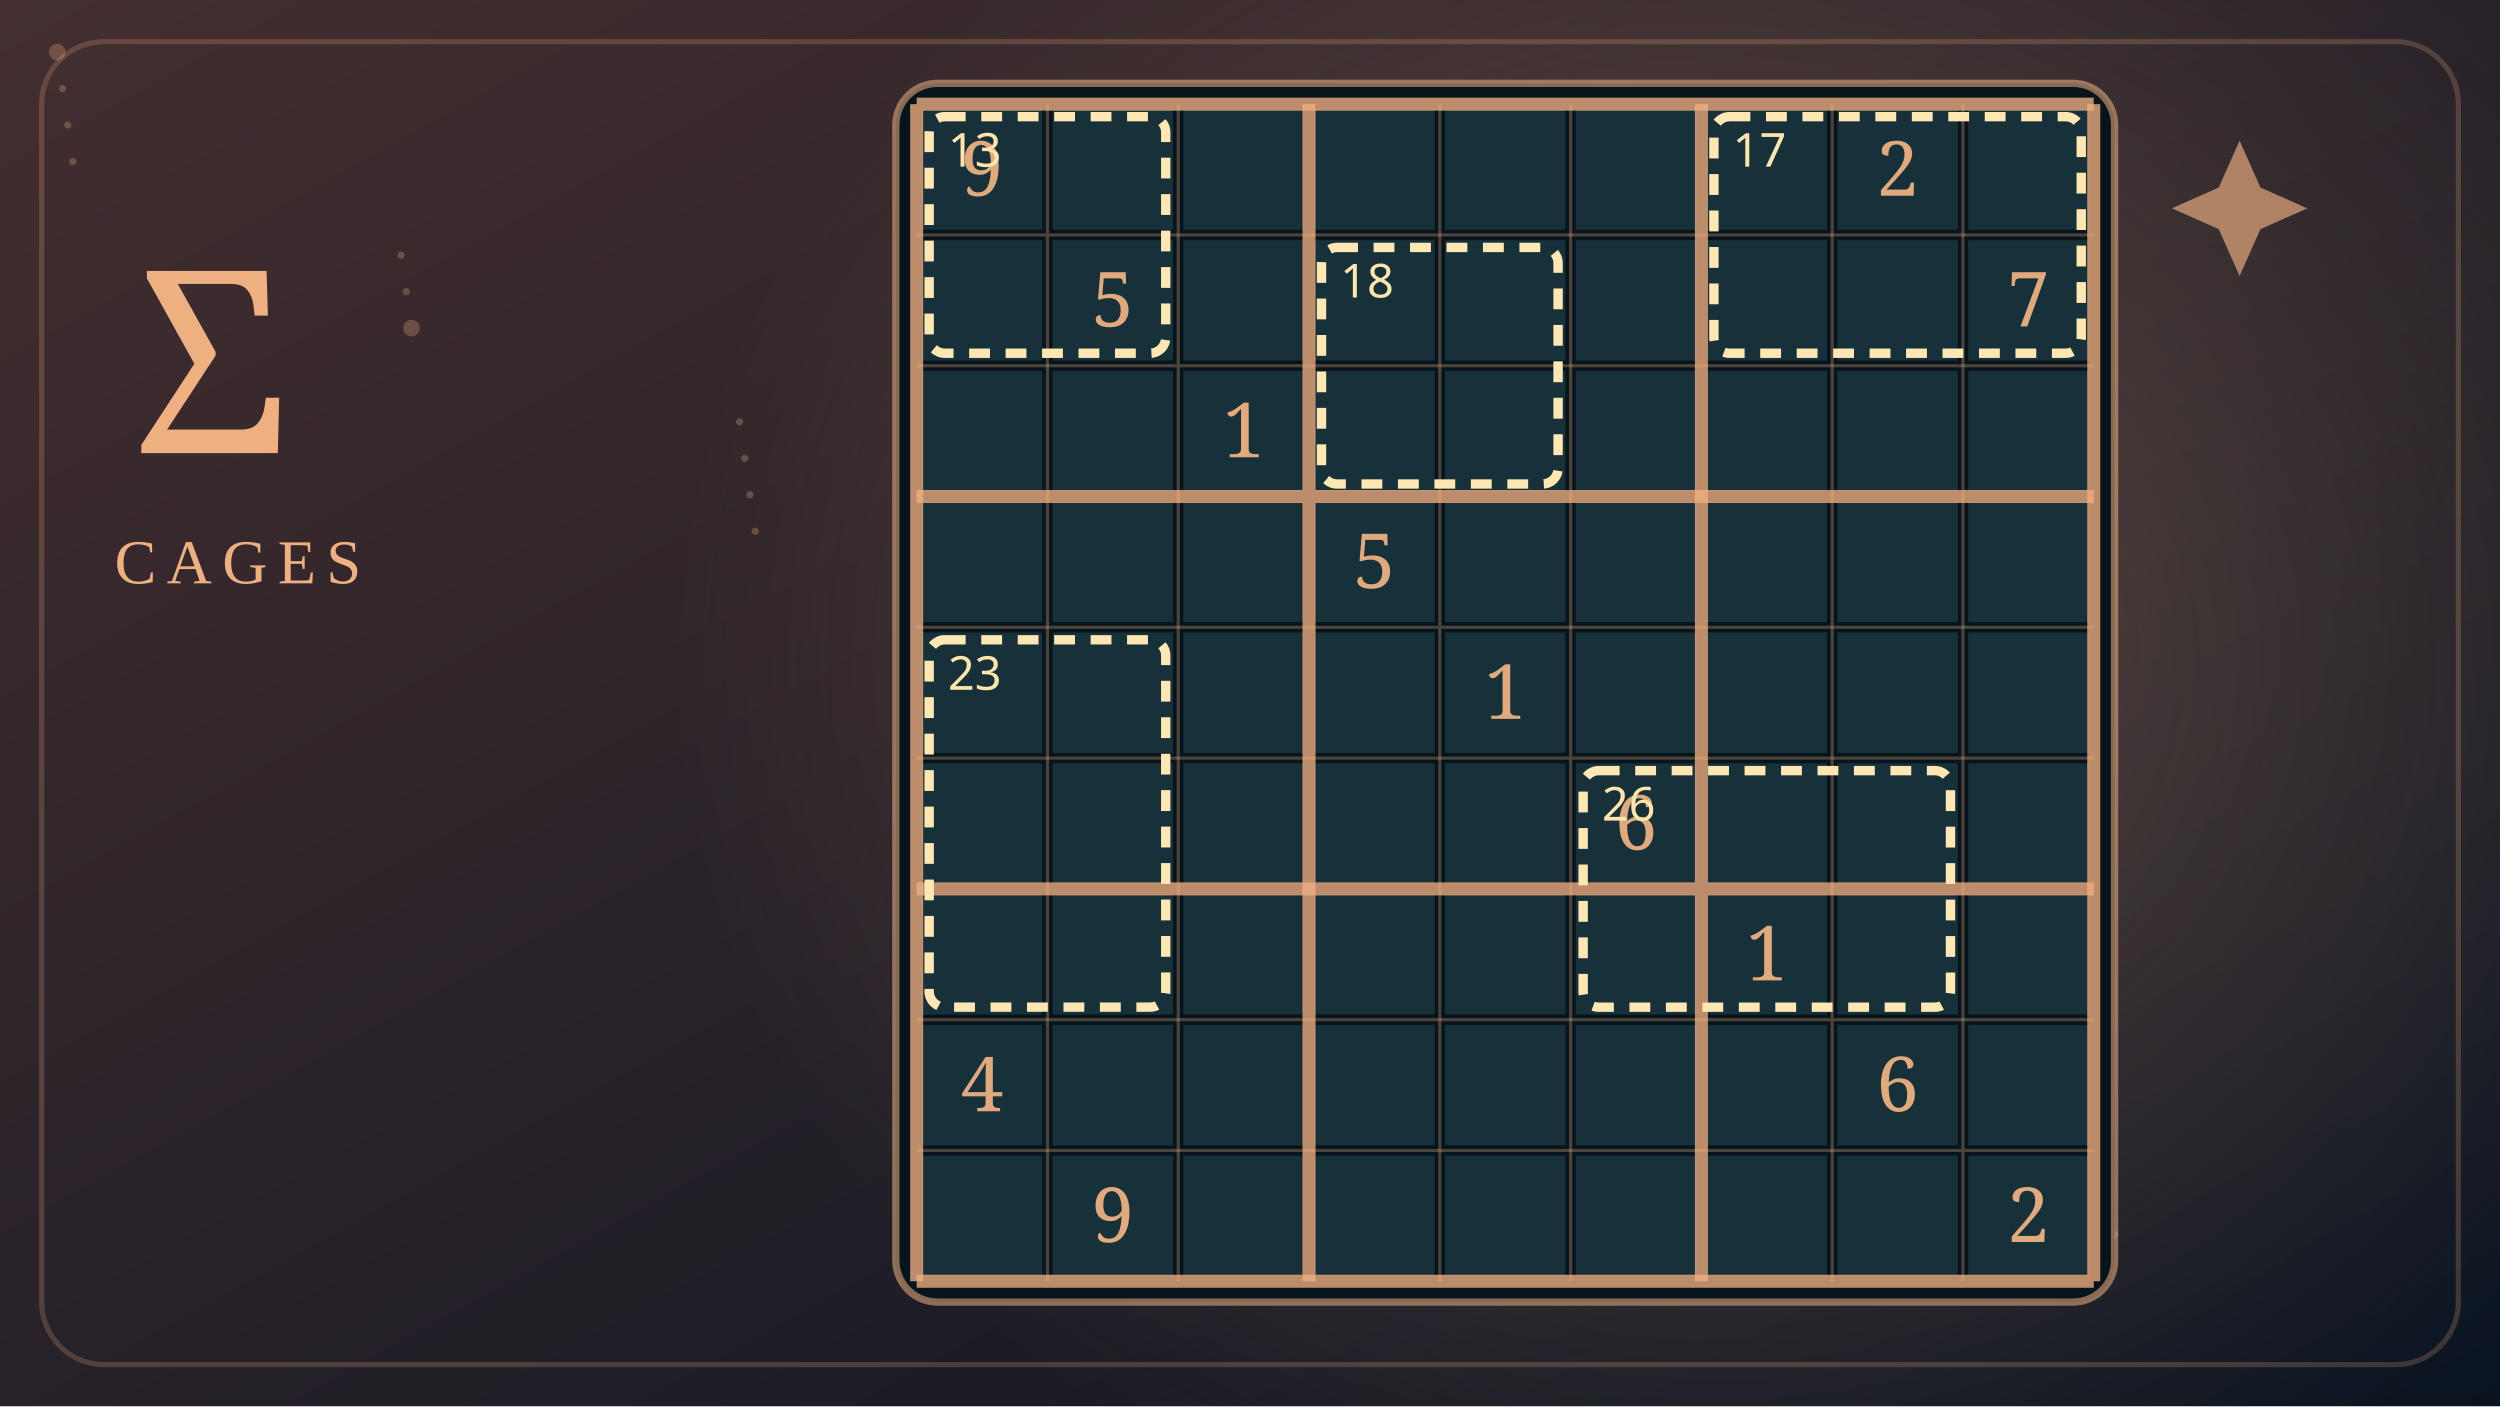
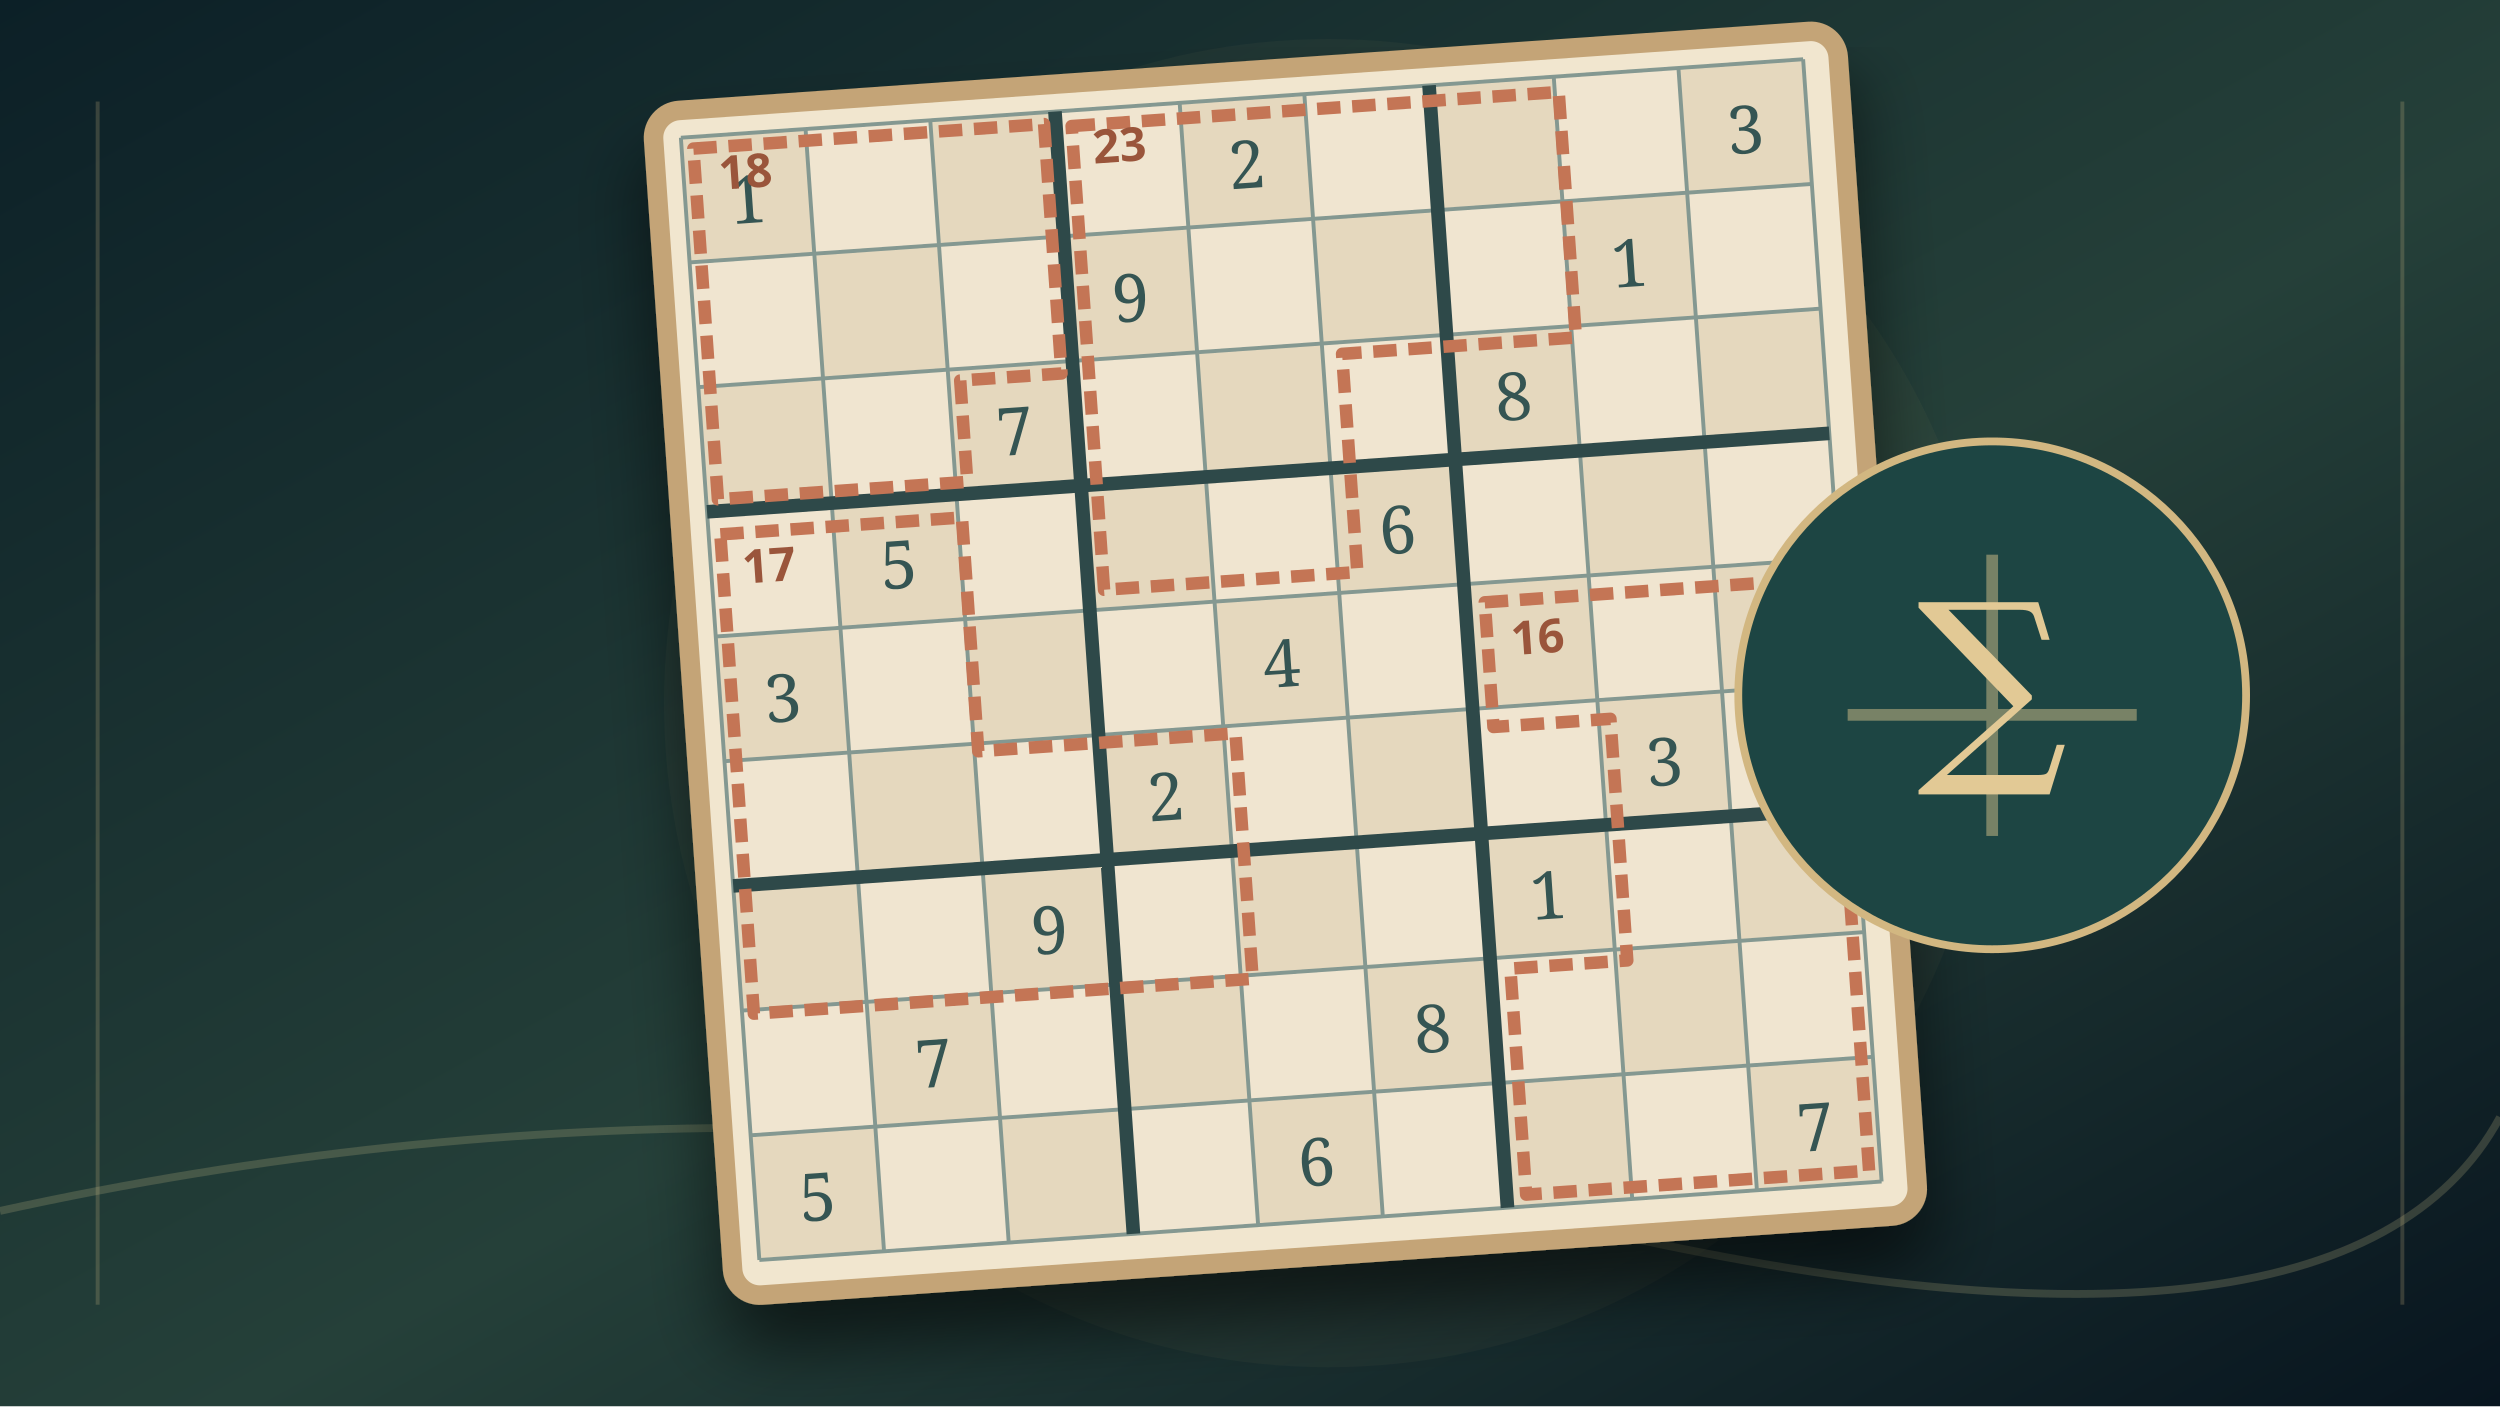
- <svg xmlns="http://www.w3.org/2000/svg" viewBox="0 0 480 270" width="480" height="270">
+ <svg xmlns="http://www.w3.org/2000/svg" width="640" height="360" viewBox="0 0 640 360" role="img" aria-label="Killer Sudoku preview">
  <defs>
    <linearGradient id="bg" x1="0" y1="0" x2="1" y2="1">
-       <stop stop-color="#442e30" />
-       <stop offset="1" stop-color="#0a1421" />
+       <stop stop-color="#0c2027" />
+       <stop offset=".55" stop-color="#254039" />
+       <stop offset="1" stop-color="#08151f" />
    </linearGradient>
-     <radialGradient id="glow">
-       <stop stop-color="#efb081" stop-opacity=".28" />
-       <stop offset="1" stop-color="#efb081" stop-opacity="0" />
-     </radialGradient>
+     <filter id="lift" x="-30%" y="-30%" width="160%" height="160%">
+       <feDropShadow dx="0" dy="12" stdDeviation="9" flood-color="#000" flood-opacity=".56" />
+     </filter>
  </defs>
-   <rect width="480" height="270" fill="url(#bg)" />
-   <ellipse cx="332" cy="127" rx="205" ry="180" fill="url(#glow)" />
-   <circle cx="11" cy="10" r="1.6" fill="#efb081" opacity=".28" />
-   <circle cx="142" cy="81" r="0.7" fill="#efb081" opacity=".28" />
-   <circle cx="273" cy="152" r="0.7" fill="#efb081" opacity=".28" />
-   <circle cx="404" cy="223" r="0.7" fill="#efb081" opacity=".28" />
-   <circle cx="77" cy="49" r="0.7" fill="#efb081" opacity=".28" />
-   <circle cx="208" cy="120" r="0.7" fill="#efb081" opacity=".28" />
-   <circle cx="339" cy="191" r="1.6" fill="#efb081" opacity=".28" />
-   <circle cx="12" cy="17" r="0.7" fill="#efb081" opacity=".28" />
-   <circle cx="143" cy="88" r="0.7" fill="#efb081" opacity=".28" />
-   <circle cx="274" cy="159" r="0.7" fill="#efb081" opacity=".28" />
-   <circle cx="405" cy="230" r="0.7" fill="#efb081" opacity=".28" />
-   <circle cx="78" cy="56" r="0.7" fill="#efb081" opacity=".28" />
-   <circle cx="209" cy="127" r="1.6" fill="#efb081" opacity=".28" />
-   <circle cx="340" cy="198" r="0.7" fill="#efb081" opacity=".28" />
-   <circle cx="13" cy="24" r="0.7" fill="#efb081" opacity=".28" />
-   <circle cx="144" cy="95" r="0.7" fill="#efb081" opacity=".28" />
-   <circle cx="275" cy="166" r="0.7" fill="#efb081" opacity=".28" />
-   <circle cx="406" cy="237" r="0.7" fill="#efb081" opacity=".28" />
-   <circle cx="79" cy="63" r="1.6" fill="#efb081" opacity=".28" />
-   <circle cx="210" cy="134" r="0.7" fill="#efb081" opacity=".28" />
-   <circle cx="341" cy="205" r="0.7" fill="#efb081" opacity=".28" />
-   <circle cx="14" cy="31" r="0.7" fill="#efb081" opacity=".28" />
-   <circle cx="145" cy="102" r="0.7" fill="#efb081" opacity=".28" />
-   <circle cx="276" cy="173" r="0.7" fill="#efb081" opacity=".28" />
-   <rect x="172" y="16" width="234" height="234" rx="8" fill="#07141c" stroke="#efb081" stroke-opacity=".55" stroke-width="1.4" />
-   <rect x="177.00" y="21.00" width="23.11" height="23.11" fill="#19333c" fill-opacity=".94" />
-   <text x="188.56" y="37.58" text-anchor="middle" font-family="Georgia,serif" font-size="14.6" fill="#efb081" opacity=".94">9</text>
-   <rect x="202.11" y="21.00" width="23.11" height="23.11" fill="#19333c" fill-opacity=".94" />
-   <rect x="227.22" y="21.00" width="23.11" height="23.11" fill="#19333c" fill-opacity=".94" />
-   <rect x="252.33" y="21.00" width="23.11" height="23.11" fill="#19333c" fill-opacity=".94" />
-   <rect x="277.44" y="21.00" width="23.11" height="23.11" fill="#19333c" fill-opacity=".94" />
-   <rect x="302.56" y="21.00" width="23.11" height="23.11" fill="#19333c" fill-opacity=".94" />
-   <rect x="327.67" y="21.00" width="23.11" height="23.11" fill="#19333c" fill-opacity=".94" />
-   <rect x="352.78" y="21.00" width="23.11" height="23.11" fill="#19333c" fill-opacity=".94" />
-   <text x="364.33" y="37.58" text-anchor="middle" font-family="Georgia,serif" font-size="14.6" fill="#efb081" opacity=".94">2</text>
-   <rect x="377.89" y="21.00" width="23.11" height="23.11" fill="#19333c" fill-opacity=".94" />
-   <rect x="177.00" y="46.11" width="23.11" height="23.11" fill="#19333c" fill-opacity=".94" />
-   <rect x="202.11" y="46.11" width="23.11" height="23.11" fill="#19333c" fill-opacity=".94" />
-   <text x="213.67" y="62.69" text-anchor="middle" font-family="Georgia,serif" font-size="14.6" fill="#efb081" opacity=".94">5</text>
-   <rect x="227.22" y="46.11" width="23.11" height="23.11" fill="#19333c" fill-opacity=".94" />
-   <rect x="252.33" y="46.11" width="23.11" height="23.11" fill="#19333c" fill-opacity=".94" />
-   <rect x="277.44" y="46.11" width="23.11" height="23.11" fill="#19333c" fill-opacity=".94" />
-   <rect x="302.56" y="46.11" width="23.11" height="23.11" fill="#19333c" fill-opacity=".94" />
-   <rect x="327.67" y="46.11" width="23.11" height="23.11" fill="#19333c" fill-opacity=".94" />
-   <rect x="352.78" y="46.11" width="23.11" height="23.11" fill="#19333c" fill-opacity=".94" />
-   <rect x="377.89" y="46.11" width="23.11" height="23.11" fill="#19333c" fill-opacity=".94" />
-   <text x="389.44" y="62.69" text-anchor="middle" font-family="Georgia,serif" font-size="14.6" fill="#efb081" opacity=".94">7</text>
-   <rect x="177.00" y="71.22" width="23.11" height="23.11" fill="#19333c" fill-opacity=".94" />
-   <rect x="202.11" y="71.22" width="23.11" height="23.11" fill="#19333c" fill-opacity=".94" />
-   <rect x="227.22" y="71.22" width="23.11" height="23.11" fill="#19333c" fill-opacity=".94" />
-   <text x="238.78" y="87.80" text-anchor="middle" font-family="Georgia,serif" font-size="14.6" fill="#efb081" opacity=".94">1</text>
-   <rect x="252.33" y="71.22" width="23.11" height="23.11" fill="#19333c" fill-opacity=".94" />
-   <rect x="277.44" y="71.22" width="23.11" height="23.11" fill="#19333c" fill-opacity=".94" />
-   <rect x="302.56" y="71.22" width="23.11" height="23.11" fill="#19333c" fill-opacity=".94" />
-   <rect x="327.67" y="71.22" width="23.11" height="23.11" fill="#19333c" fill-opacity=".94" />
-   <rect x="352.78" y="71.22" width="23.11" height="23.11" fill="#19333c" fill-opacity=".94" />
-   <rect x="377.89" y="71.22" width="23.11" height="23.11" fill="#19333c" fill-opacity=".94" />
-   <rect x="177.00" y="96.33" width="23.11" height="23.11" fill="#19333c" fill-opacity=".94" />
-   <rect x="202.11" y="96.33" width="23.11" height="23.11" fill="#19333c" fill-opacity=".94" />
-   <rect x="227.22" y="96.33" width="23.11" height="23.11" fill="#19333c" fill-opacity=".94" />
-   <rect x="252.33" y="96.33" width="23.11" height="23.11" fill="#19333c" fill-opacity=".94" />
-   <text x="263.89" y="112.91" text-anchor="middle" font-family="Georgia,serif" font-size="14.6" fill="#efb081" opacity=".94">5</text>
-   <rect x="277.44" y="96.33" width="23.11" height="23.11" fill="#19333c" fill-opacity=".94" />
-   <rect x="302.56" y="96.33" width="23.11" height="23.11" fill="#19333c" fill-opacity=".94" />
-   <rect x="327.67" y="96.33" width="23.11" height="23.11" fill="#19333c" fill-opacity=".94" />
-   <rect x="352.78" y="96.33" width="23.11" height="23.11" fill="#19333c" fill-opacity=".94" />
-   <rect x="377.89" y="96.33" width="23.11" height="23.11" fill="#19333c" fill-opacity=".94" />
-   <rect x="177.00" y="121.44" width="23.11" height="23.11" fill="#19333c" fill-opacity=".94" />
-   <rect x="202.11" y="121.44" width="23.11" height="23.11" fill="#19333c" fill-opacity=".94" />
-   <rect x="227.22" y="121.44" width="23.11" height="23.11" fill="#19333c" fill-opacity=".94" />
-   <rect x="252.33" y="121.44" width="23.11" height="23.11" fill="#19333c" fill-opacity=".94" />
-   <rect x="277.44" y="121.44" width="23.11" height="23.11" fill="#19333c" fill-opacity=".94" />
-   <text x="289.00" y="138.02" text-anchor="middle" font-family="Georgia,serif" font-size="14.6" fill="#efb081" opacity=".94">1</text>
-   <rect x="302.56" y="121.44" width="23.11" height="23.11" fill="#19333c" fill-opacity=".94" />
-   <rect x="327.67" y="121.44" width="23.11" height="23.11" fill="#19333c" fill-opacity=".94" />
-   <rect x="352.78" y="121.44" width="23.11" height="23.11" fill="#19333c" fill-opacity=".94" />
-   <rect x="377.89" y="121.44" width="23.11" height="23.11" fill="#19333c" fill-opacity=".94" />
-   <rect x="177.00" y="146.56" width="23.11" height="23.11" fill="#19333c" fill-opacity=".94" />
-   <rect x="202.11" y="146.56" width="23.11" height="23.11" fill="#19333c" fill-opacity=".94" />
-   <rect x="227.22" y="146.56" width="23.11" height="23.11" fill="#19333c" fill-opacity=".94" />
-   <rect x="252.33" y="146.56" width="23.11" height="23.11" fill="#19333c" fill-opacity=".94" />
-   <rect x="277.44" y="146.56" width="23.11" height="23.11" fill="#19333c" fill-opacity=".94" />
-   <rect x="302.56" y="146.56" width="23.11" height="23.11" fill="#19333c" fill-opacity=".94" />
-   <text x="314.11" y="163.13" text-anchor="middle" font-family="Georgia,serif" font-size="14.6" fill="#efb081" opacity=".94">6</text>
-   <rect x="327.67" y="146.56" width="23.11" height="23.11" fill="#19333c" fill-opacity=".94" />
-   <rect x="352.78" y="146.56" width="23.11" height="23.11" fill="#19333c" fill-opacity=".94" />
-   <rect x="377.89" y="146.56" width="23.11" height="23.11" fill="#19333c" fill-opacity=".94" />
-   <rect x="177.00" y="171.67" width="23.11" height="23.11" fill="#19333c" fill-opacity=".94" />
-   <rect x="202.11" y="171.67" width="23.11" height="23.11" fill="#19333c" fill-opacity=".94" />
-   <rect x="227.22" y="171.67" width="23.11" height="23.11" fill="#19333c" fill-opacity=".94" />
-   <rect x="252.33" y="171.67" width="23.11" height="23.11" fill="#19333c" fill-opacity=".94" />
-   <rect x="277.44" y="171.67" width="23.11" height="23.11" fill="#19333c" fill-opacity=".94" />
-   <rect x="302.56" y="171.67" width="23.11" height="23.11" fill="#19333c" fill-opacity=".94" />
-   <rect x="327.67" y="171.67" width="23.11" height="23.11" fill="#19333c" fill-opacity=".94" />
-   <text x="339.22" y="188.24" text-anchor="middle" font-family="Georgia,serif" font-size="14.6" fill="#efb081" opacity=".94">1</text>
-   <rect x="352.78" y="171.67" width="23.11" height="23.11" fill="#19333c" fill-opacity=".94" />
-   <rect x="377.89" y="171.67" width="23.11" height="23.11" fill="#19333c" fill-opacity=".94" />
-   <rect x="177.00" y="196.78" width="23.11" height="23.11" fill="#19333c" fill-opacity=".94" />
-   <text x="188.56" y="213.36" text-anchor="middle" font-family="Georgia,serif" font-size="14.6" fill="#efb081" opacity=".94">4</text>
-   <rect x="202.11" y="196.78" width="23.11" height="23.11" fill="#19333c" fill-opacity=".94" />
-   <rect x="227.22" y="196.78" width="23.11" height="23.11" fill="#19333c" fill-opacity=".94" />
-   <rect x="252.33" y="196.78" width="23.11" height="23.11" fill="#19333c" fill-opacity=".94" />
-   <rect x="277.44" y="196.78" width="23.11" height="23.11" fill="#19333c" fill-opacity=".94" />
-   <rect x="302.56" y="196.78" width="23.11" height="23.11" fill="#19333c" fill-opacity=".94" />
-   <rect x="327.67" y="196.78" width="23.11" height="23.11" fill="#19333c" fill-opacity=".94" />
-   <rect x="352.78" y="196.78" width="23.11" height="23.11" fill="#19333c" fill-opacity=".94" />
-   <text x="364.33" y="213.36" text-anchor="middle" font-family="Georgia,serif" font-size="14.6" fill="#efb081" opacity=".94">6</text>
-   <rect x="377.89" y="196.78" width="23.11" height="23.11" fill="#19333c" fill-opacity=".94" />
-   <rect x="177.00" y="221.89" width="23.11" height="23.11" fill="#19333c" fill-opacity=".94" />
-   <rect x="202.11" y="221.89" width="23.11" height="23.11" fill="#19333c" fill-opacity=".94" />
-   <text x="213.67" y="238.47" text-anchor="middle" font-family="Georgia,serif" font-size="14.6" fill="#efb081" opacity=".94">9</text>
-   <rect x="227.22" y="221.89" width="23.11" height="23.11" fill="#19333c" fill-opacity=".94" />
-   <rect x="252.33" y="221.89" width="23.11" height="23.11" fill="#19333c" fill-opacity=".94" />
-   <rect x="277.44" y="221.89" width="23.11" height="23.11" fill="#19333c" fill-opacity=".94" />
-   <rect x="302.56" y="221.89" width="23.11" height="23.11" fill="#19333c" fill-opacity=".94" />
-   <rect x="327.67" y="221.89" width="23.11" height="23.11" fill="#19333c" fill-opacity=".94" />
-   <rect x="352.78" y="221.89" width="23.11" height="23.11" fill="#19333c" fill-opacity=".94" />
-   <rect x="377.89" y="221.89" width="23.11" height="23.11" fill="#19333c" fill-opacity=".94" />
-   <text x="389.44" y="238.47" text-anchor="middle" font-family="Georgia,serif" font-size="14.6" fill="#efb081" opacity=".94">2</text>
-   <path d="M 176.00 20 V 246 M 176 20.00 H 402" fill="none" stroke="#efb081" stroke-opacity="0.78" stroke-width="2.5" />
-   <path d="M 201.11 20 V 246 M 176 45.11 H 402" fill="none" stroke="#efb081" stroke-opacity="0.3" stroke-width="0.6" />
-   <path d="M 226.22 20 V 246 M 176 70.22 H 402" fill="none" stroke="#efb081" stroke-opacity="0.3" stroke-width="0.6" />
-   <path d="M 251.33 20 V 246 M 176 95.33 H 402" fill="none" stroke="#efb081" stroke-opacity="0.78" stroke-width="2.5" />
-   <path d="M 276.44 20 V 246 M 176 120.44 H 402" fill="none" stroke="#efb081" stroke-opacity="0.3" stroke-width="0.6" />
-   <path d="M 301.56 20 V 246 M 176 145.56 H 402" fill="none" stroke="#efb081" stroke-opacity="0.3" stroke-width="0.6" />
-   <path d="M 326.67 20 V 246 M 176 170.67 H 402" fill="none" stroke="#efb081" stroke-opacity="0.78" stroke-width="2.5" />
-   <path d="M 351.78 20 V 246 M 176 195.78 H 402" fill="none" stroke="#efb081" stroke-opacity="0.3" stroke-width="0.6" />
-   <path d="M 376.89 20 V 246 M 176 220.89 H 402" fill="none" stroke="#efb081" stroke-opacity="0.3" stroke-width="0.6" />
-   <path d="M 402.00 20 V 246 M 176 246.00 H 402" fill="none" stroke="#efb081" stroke-opacity="0.78" stroke-width="2.5" />
-   <rect x="178.40" y="22.40" width="45.42" height="45.42" rx="3" fill="none" stroke="#ffe7b4" stroke-width="1.8" stroke-dasharray="4 3" />
-   <text x="182.00" y="32.00" fill="#ffe4ac" font-size="9" font-family="sans-serif">13</text>
-   <rect x="253.73" y="47.51" width="45.42" height="45.42" rx="3" fill="none" stroke="#ffe7b4" stroke-width="1.8" stroke-dasharray="4 3" />
-   <text x="257.33" y="57.11" fill="#ffe4ac" font-size="9" font-family="sans-serif">18</text>
-   <rect x="329.07" y="22.40" width="70.53" height="45.42" rx="3" fill="none" stroke="#ffe7b4" stroke-width="1.8" stroke-dasharray="4 3" />
-   <text x="332.67" y="32.00" fill="#ffe4ac" font-size="9" font-family="sans-serif">17</text>
-   <rect x="178.40" y="122.84" width="45.42" height="70.53" rx="3" fill="none" stroke="#ffe7b4" stroke-width="1.8" stroke-dasharray="4 3" />
-   <text x="182.00" y="132.44" fill="#ffe4ac" font-size="9" font-family="sans-serif">23</text>
-   <rect x="303.96" y="147.96" width="70.53" height="45.42" rx="3" fill="none" stroke="#ffe7b4" stroke-width="1.8" stroke-dasharray="4 3" />
-   <text x="307.56" y="157.56" fill="#ffe4ac" font-size="9" font-family="sans-serif">26</text>
-   <text x="26" y="87" font-family="Georgia,serif" font-size="49" fill="#efb081">Σ</text>
-   <text x="22" y="112" letter-spacing="2" font-size="12" fill="#efb081">CAGES</text>
-   <rect x="8" y="8" width="464" height="254" rx="12" fill="none" stroke="#efb081" stroke-opacity=".22" />
-   <path d="M430 27l4 9 9 4-9 4-4 9-4-9-9-4 9-4z" fill="#efb081" opacity=".65" />
+   <rect width="640" height="360" fill="url(#bg)" />
+   <path d="M0 310Q200 266 400 313T640 286" stroke="#c9bd87" stroke-width="2" opacity=".22" fill="none" />
+   <circle cx="340" cy="180" r="170" fill="#c2ae74" opacity=".05" />
+   <g transform="translate(184 25) rotate(-4 142 144)" filter="url(#lift)">
+     <rect x="-7" y="-7" width="304" height="304" rx="7" fill="#f1e6cf" stroke="#c4a477" stroke-width="5" />
+     <rect x="0" y="0" width="32" height="32" fill="#e5d8be" />
+     <text x="16" y="23" text-anchor="middle" font-family="Georgia" font-size="17" fill="#345452">1</text>
+     <rect x="32" y="0" width="32" height="32" fill="#f0e5d0" />
+     <text x="48" y="23" text-anchor="middle" font-family="Georgia" font-size="17" fill="#637372" />
+     <rect x="64" y="0" width="32" height="32" fill="#e5d8be" />
+     <text x="80" y="23" text-anchor="middle" font-family="Georgia" font-size="17" fill="#637372" />
+     <rect x="96" y="0" width="32" height="32" fill="#f0e5d0" />
+     <text x="112" y="23" text-anchor="middle" font-family="Georgia" font-size="17" fill="#637372" />
+     <rect x="128" y="0" width="32" height="32" fill="#e5d8be" />
+     <text x="144" y="23" text-anchor="middle" font-family="Georgia" font-size="17" fill="#345452">2</text>
+     <rect x="160" y="0" width="32" height="32" fill="#f0e5d0" />
+     <text x="176" y="23" text-anchor="middle" font-family="Georgia" font-size="17" fill="#637372" />
+     <rect x="192" y="0" width="32" height="32" fill="#e5d8be" />
+     <text x="208" y="23" text-anchor="middle" font-family="Georgia" font-size="17" fill="#637372" />
+     <rect x="224" y="0" width="32" height="32" fill="#f0e5d0" />
+     <text x="240" y="23" text-anchor="middle" font-family="Georgia" font-size="17" fill="#637372" />
+     <rect x="256" y="0" width="32" height="32" fill="#e5d8be" />
+     <text x="272" y="23" text-anchor="middle" font-family="Georgia" font-size="17" fill="#345452">3</text>
+     <rect x="0" y="32" width="32" height="32" fill="#f0e5d0" />
+     <text x="16" y="55" text-anchor="middle" font-family="Georgia" font-size="17" fill="#637372" />
+     <rect x="32" y="32" width="32" height="32" fill="#e5d8be" />
+     <text x="48" y="55" text-anchor="middle" font-family="Georgia" font-size="17" fill="#637372" />
+     <rect x="64" y="32" width="32" height="32" fill="#f0e5d0" />
+     <text x="80" y="55" text-anchor="middle" font-family="Georgia" font-size="17" fill="#637372" />
+     <rect x="96" y="32" width="32" height="32" fill="#e5d8be" />
+     <text x="112" y="55" text-anchor="middle" font-family="Georgia" font-size="17" fill="#345452">9</text>
+     <rect x="128" y="32" width="32" height="32" fill="#f0e5d0" />
+     <text x="144" y="55" text-anchor="middle" font-family="Georgia" font-size="17" fill="#637372" />
+     <rect x="160" y="32" width="32" height="32" fill="#e5d8be" />
+     <text x="176" y="55" text-anchor="middle" font-family="Georgia" font-size="17" fill="#637372" />
+     <rect x="192" y="32" width="32" height="32" fill="#f0e5d0" />
+     <text x="208" y="55" text-anchor="middle" font-family="Georgia" font-size="17" fill="#637372" />
+     <rect x="224" y="32" width="32" height="32" fill="#e5d8be" />
+     <text x="240" y="55" text-anchor="middle" font-family="Georgia" font-size="17" fill="#345452">1</text>
+     <rect x="256" y="32" width="32" height="32" fill="#f0e5d0" />
+     <text x="272" y="55" text-anchor="middle" font-family="Georgia" font-size="17" fill="#637372" />
+     <rect x="0" y="64" width="32" height="32" fill="#e5d8be" />
+     <text x="16" y="87" text-anchor="middle" font-family="Georgia" font-size="17" fill="#637372" />
+     <rect x="32" y="64" width="32" height="32" fill="#f0e5d0" />
+     <text x="48" y="87" text-anchor="middle" font-family="Georgia" font-size="17" fill="#637372" />
+     <rect x="64" y="64" width="32" height="32" fill="#e5d8be" />
+     <text x="80" y="87" text-anchor="middle" font-family="Georgia" font-size="17" fill="#345452">7</text>
+     <rect x="96" y="64" width="32" height="32" fill="#f0e5d0" />
+     <text x="112" y="87" text-anchor="middle" font-family="Georgia" font-size="17" fill="#637372" />
+     <rect x="128" y="64" width="32" height="32" fill="#e5d8be" />
+     <text x="144" y="87" text-anchor="middle" font-family="Georgia" font-size="17" fill="#637372" />
+     <rect x="160" y="64" width="32" height="32" fill="#f0e5d0" />
+     <text x="176" y="87" text-anchor="middle" font-family="Georgia" font-size="17" fill="#637372" />
+     <rect x="192" y="64" width="32" height="32" fill="#e5d8be" />
+     <text x="208" y="87" text-anchor="middle" font-family="Georgia" font-size="17" fill="#345452">8</text>
+     <rect x="224" y="64" width="32" height="32" fill="#f0e5d0" />
+     <text x="240" y="87" text-anchor="middle" font-family="Georgia" font-size="17" fill="#637372" />
+     <rect x="256" y="64" width="32" height="32" fill="#e5d8be" />
+     <text x="272" y="87" text-anchor="middle" font-family="Georgia" font-size="17" fill="#637372" />
+     <rect x="0" y="96" width="32" height="32" fill="#f0e5d0" />
+     <text x="16" y="119" text-anchor="middle" font-family="Georgia" font-size="17" fill="#637372" />
+     <rect x="32" y="96" width="32" height="32" fill="#e5d8be" />
+     <text x="48" y="119" text-anchor="middle" font-family="Georgia" font-size="17" fill="#345452">5</text>
+     <rect x="64" y="96" width="32" height="32" fill="#f0e5d0" />
+     <text x="80" y="119" text-anchor="middle" font-family="Georgia" font-size="17" fill="#637372" />
+     <rect x="96" y="96" width="32" height="32" fill="#e5d8be" />
+     <text x="112" y="119" text-anchor="middle" font-family="Georgia" font-size="17" fill="#637372" />
+     <rect x="128" y="96" width="32" height="32" fill="#f0e5d0" />
+     <text x="144" y="119" text-anchor="middle" font-family="Georgia" font-size="17" fill="#637372" />
+     <rect x="160" y="96" width="32" height="32" fill="#e5d8be" />
+     <text x="176" y="119" text-anchor="middle" font-family="Georgia" font-size="17" fill="#345452">6</text>
+     <rect x="192" y="96" width="32" height="32" fill="#f0e5d0" />
+     <text x="208" y="119" text-anchor="middle" font-family="Georgia" font-size="17" fill="#637372" />
+     <rect x="224" y="96" width="32" height="32" fill="#e5d8be" />
+     <text x="240" y="119" text-anchor="middle" font-family="Georgia" font-size="17" fill="#637372" />
+     <rect x="256" y="96" width="32" height="32" fill="#f0e5d0" />
+     <text x="272" y="119" text-anchor="middle" font-family="Georgia" font-size="17" fill="#637372" />
+     <rect x="0" y="128" width="32" height="32" fill="#e5d8be" />
+     <text x="16" y="151" text-anchor="middle" font-family="Georgia" font-size="17" fill="#345452">3</text>
+     <rect x="32" y="128" width="32" height="32" fill="#f0e5d0" />
+     <text x="48" y="151" text-anchor="middle" font-family="Georgia" font-size="17" fill="#637372" />
+     <rect x="64" y="128" width="32" height="32" fill="#e5d8be" />
+     <text x="80" y="151" text-anchor="middle" font-family="Georgia" font-size="17" fill="#637372" />
+     <rect x="96" y="128" width="32" height="32" fill="#f0e5d0" />
+     <text x="112" y="151" text-anchor="middle" font-family="Georgia" font-size="17" fill="#637372" />
+     <rect x="128" y="128" width="32" height="32" fill="#e5d8be" />
+     <text x="144" y="151" text-anchor="middle" font-family="Georgia" font-size="17" fill="#345452">4</text>
+     <rect x="160" y="128" width="32" height="32" fill="#f0e5d0" />
+     <text x="176" y="151" text-anchor="middle" font-family="Georgia" font-size="17" fill="#637372" />
+     <rect x="192" y="128" width="32" height="32" fill="#e5d8be" />
+     <text x="208" y="151" text-anchor="middle" font-family="Georgia" font-size="17" fill="#637372" />
+     <rect x="224" y="128" width="32" height="32" fill="#f0e5d0" />
+     <text x="240" y="151" text-anchor="middle" font-family="Georgia" font-size="17" fill="#637372" />
+     <rect x="256" y="128" width="32" height="32" fill="#e5d8be" />
+     <text x="272" y="151" text-anchor="middle" font-family="Georgia" font-size="17" fill="#345452">5</text>
+     <rect x="0" y="160" width="32" height="32" fill="#f0e5d0" />
+     <text x="16" y="183" text-anchor="middle" font-family="Georgia" font-size="17" fill="#637372" />
+     <rect x="32" y="160" width="32" height="32" fill="#e5d8be" />
+     <text x="48" y="183" text-anchor="middle" font-family="Georgia" font-size="17" fill="#637372" />
+     <rect x="64" y="160" width="32" height="32" fill="#f0e5d0" />
+     <text x="80" y="183" text-anchor="middle" font-family="Georgia" font-size="17" fill="#637372" />
+     <rect x="96" y="160" width="32" height="32" fill="#e5d8be" />
+     <text x="112" y="183" text-anchor="middle" font-family="Georgia" font-size="17" fill="#345452">2</text>
+     <rect x="128" y="160" width="32" height="32" fill="#f0e5d0" />
+     <text x="144" y="183" text-anchor="middle" font-family="Georgia" font-size="17" fill="#637372" />
+     <rect x="160" y="160" width="32" height="32" fill="#e5d8be" />
+     <text x="176" y="183" text-anchor="middle" font-family="Georgia" font-size="17" fill="#637372" />
+     <rect x="192" y="160" width="32" height="32" fill="#f0e5d0" />
+     <text x="208" y="183" text-anchor="middle" font-family="Georgia" font-size="17" fill="#637372" />
+     <rect x="224" y="160" width="32" height="32" fill="#e5d8be" />
+     <text x="240" y="183" text-anchor="middle" font-family="Georgia" font-size="17" fill="#345452">3</text>
+     <rect x="256" y="160" width="32" height="32" fill="#f0e5d0" />
+     <text x="272" y="183" text-anchor="middle" font-family="Georgia" font-size="17" fill="#637372" />
+     <rect x="0" y="192" width="32" height="32" fill="#e5d8be" />
+     <text x="16" y="215" text-anchor="middle" font-family="Georgia" font-size="17" fill="#637372" />
+     <rect x="32" y="192" width="32" height="32" fill="#f0e5d0" />
+     <text x="48" y="215" text-anchor="middle" font-family="Georgia" font-size="17" fill="#637372" />
+     <rect x="64" y="192" width="32" height="32" fill="#e5d8be" />
+     <text x="80" y="215" text-anchor="middle" font-family="Georgia" font-size="17" fill="#345452">9</text>
+     <rect x="96" y="192" width="32" height="32" fill="#f0e5d0" />
+     <text x="112" y="215" text-anchor="middle" font-family="Georgia" font-size="17" fill="#637372" />
+     <rect x="128" y="192" width="32" height="32" fill="#e5d8be" />
+     <text x="144" y="215" text-anchor="middle" font-family="Georgia" font-size="17" fill="#637372" />
+     <rect x="160" y="192" width="32" height="32" fill="#f0e5d0" />
+     <text x="176" y="215" text-anchor="middle" font-family="Georgia" font-size="17" fill="#637372" />
+     <rect x="192" y="192" width="32" height="32" fill="#e5d8be" />
+     <text x="208" y="215" text-anchor="middle" font-family="Georgia" font-size="17" fill="#345452">1</text>
+     <rect x="224" y="192" width="32" height="32" fill="#f0e5d0" />
+     <text x="240" y="215" text-anchor="middle" font-family="Georgia" font-size="17" fill="#637372" />
+     <rect x="256" y="192" width="32" height="32" fill="#e5d8be" />
+     <text x="272" y="215" text-anchor="middle" font-family="Georgia" font-size="17" fill="#637372" />
+     <rect x="0" y="224" width="32" height="32" fill="#f0e5d0" />
+     <text x="16" y="247" text-anchor="middle" font-family="Georgia" font-size="17" fill="#637372" />
+     <rect x="32" y="224" width="32" height="32" fill="#e5d8be" />
+     <text x="48" y="247" text-anchor="middle" font-family="Georgia" font-size="17" fill="#345452">7</text>
+     <rect x="64" y="224" width="32" height="32" fill="#f0e5d0" />
+     <text x="80" y="247" text-anchor="middle" font-family="Georgia" font-size="17" fill="#637372" />
+     <rect x="96" y="224" width="32" height="32" fill="#e5d8be" />
+     <text x="112" y="247" text-anchor="middle" font-family="Georgia" font-size="17" fill="#637372" />
+     <rect x="128" y="224" width="32" height="32" fill="#f0e5d0" />
+     <text x="144" y="247" text-anchor="middle" font-family="Georgia" font-size="17" fill="#637372" />
+     <rect x="160" y="224" width="32" height="32" fill="#e5d8be" />
+     <text x="176" y="247" text-anchor="middle" font-family="Georgia" font-size="17" fill="#345452">8</text>
+     <rect x="192" y="224" width="32" height="32" fill="#f0e5d0" />
+     <text x="208" y="247" text-anchor="middle" font-family="Georgia" font-size="17" fill="#637372" />
+     <rect x="224" y="224" width="32" height="32" fill="#e5d8be" />
+     <text x="240" y="247" text-anchor="middle" font-family="Georgia" font-size="17" fill="#637372" />
+     <rect x="256" y="224" width="32" height="32" fill="#f0e5d0" />
+     <text x="272" y="247" text-anchor="middle" font-family="Georgia" font-size="17" fill="#637372" />
+     <rect x="0" y="256" width="32" height="32" fill="#e5d8be" />
+     <text x="16" y="279" text-anchor="middle" font-family="Georgia" font-size="17" fill="#345452">5</text>
+     <rect x="32" y="256" width="32" height="32" fill="#f0e5d0" />
+     <text x="48" y="279" text-anchor="middle" font-family="Georgia" font-size="17" fill="#637372" />
+     <rect x="64" y="256" width="32" height="32" fill="#e5d8be" />
+     <text x="80" y="279" text-anchor="middle" font-family="Georgia" font-size="17" fill="#637372" />
+     <rect x="96" y="256" width="32" height="32" fill="#f0e5d0" />
+     <text x="112" y="279" text-anchor="middle" font-family="Georgia" font-size="17" fill="#637372" />
+     <rect x="128" y="256" width="32" height="32" fill="#e5d8be" />
+     <text x="144" y="279" text-anchor="middle" font-family="Georgia" font-size="17" fill="#345452">6</text>
+     <rect x="160" y="256" width="32" height="32" fill="#f0e5d0" />
+     <text x="176" y="279" text-anchor="middle" font-family="Georgia" font-size="17" fill="#637372" />
+     <rect x="192" y="256" width="32" height="32" fill="#e5d8be" />
+     <text x="208" y="279" text-anchor="middle" font-family="Georgia" font-size="17" fill="#637372" />
+     <rect x="224" y="256" width="32" height="32" fill="#f0e5d0" />
+     <text x="240" y="279" text-anchor="middle" font-family="Georgia" font-size="17" fill="#637372" />
+     <rect x="256" y="256" width="32" height="32" fill="#e5d8be" />
+     <text x="272" y="279" text-anchor="middle" font-family="Georgia" font-size="17" fill="#345452">7</text>
+     <g stroke="#849891" stroke-width="1" fill="none">
+       <path d="M0 0V288M0 0H288" />
+       <path d="M32 0V288M0 32H288" />
+       <path d="M64 0V288M0 64H288" />
+       <path d="M96 0V288M0 96H288" />
+       <path d="M128 0V288M0 128H288" />
+       <path d="M160 0V288M0 160H288" />
+       <path d="M192 0V288M0 192H288" />
+       <path d="M224 0V288M0 224H288" />
+       <path d="M256 0V288M0 256H288" />
+       <path d="M288 0V288M0 288H288" />
+     </g>
+     <g stroke="#2f4949" stroke-width="3.5" fill="none">
+       <path d="M96 0V288M192 0V288M0 96H288M0 192H288" />
+     </g>
+     <g fill="none" stroke="#c47455" stroke-width="3.2" stroke-dasharray="6 3" stroke-linejoin="round">
+       <path d="M3 3H93V67H67V93H3Z" />
+       <path d="M100 4H225V67H165V123H100Z" />
+       <path d="M3 102H65V162H131V225H3Z" />
+       <path d="M197 133H285V285H197V227H227V165H197Z" />
+     </g>
+     <g fill="#9a553a" font-family="Segoe UI" font-size="12" font-weight="bold">
+       <text x="9" y="14">18</text>
+       <text x="105" y="14">23</text>
+       <text x="8" y="115">17</text>
+       <text x="203" y="147">16</text>
+     </g>
+   </g>
+   <g transform="translate(510 178)">
+     <circle r="65" fill="#1d4543" stroke="#d2b781" stroke-width="2" />
+     <path d="M-37 5H37M0 -36V36" stroke="#d4c08a" stroke-width="3" opacity=".5" />
+     <text text-anchor="middle" y="15" font-size="54" fill="#e2c995" font-family="Georgia">∑</text>
+   </g>
+   <path d="M25 26V334M615 26V334" stroke="#e6c88e" stroke-opacity=".2" />
</svg>
